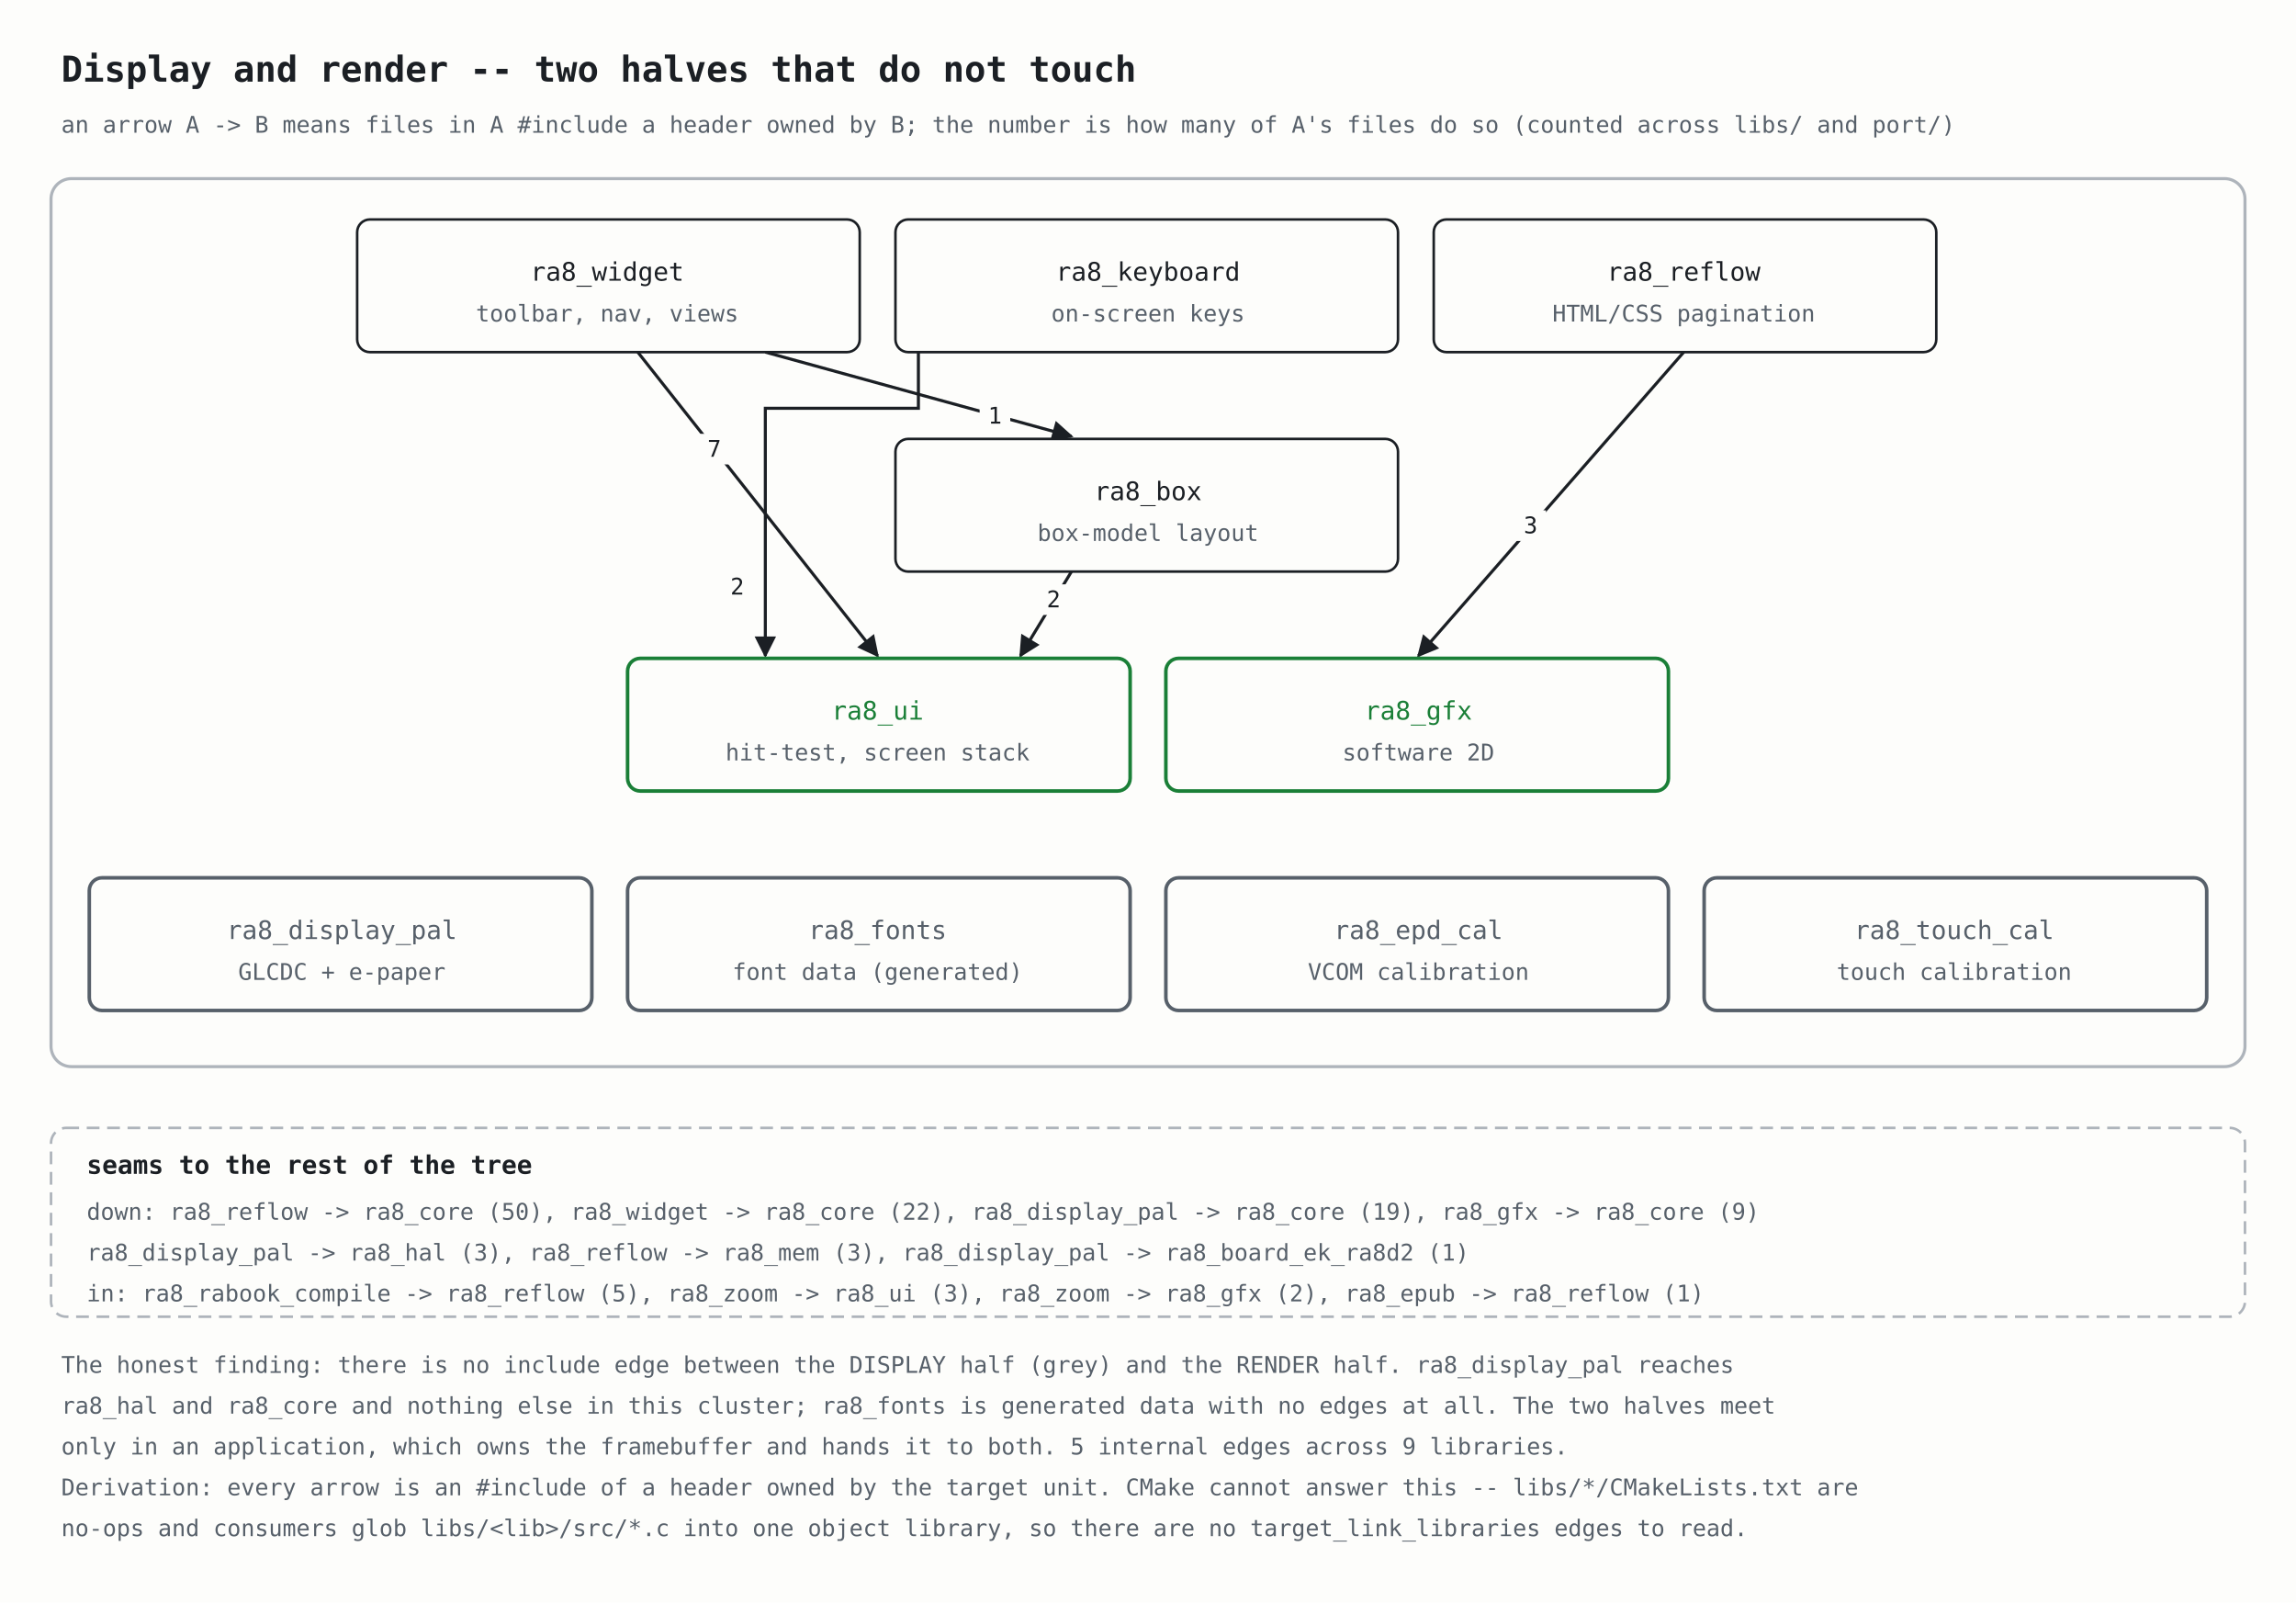
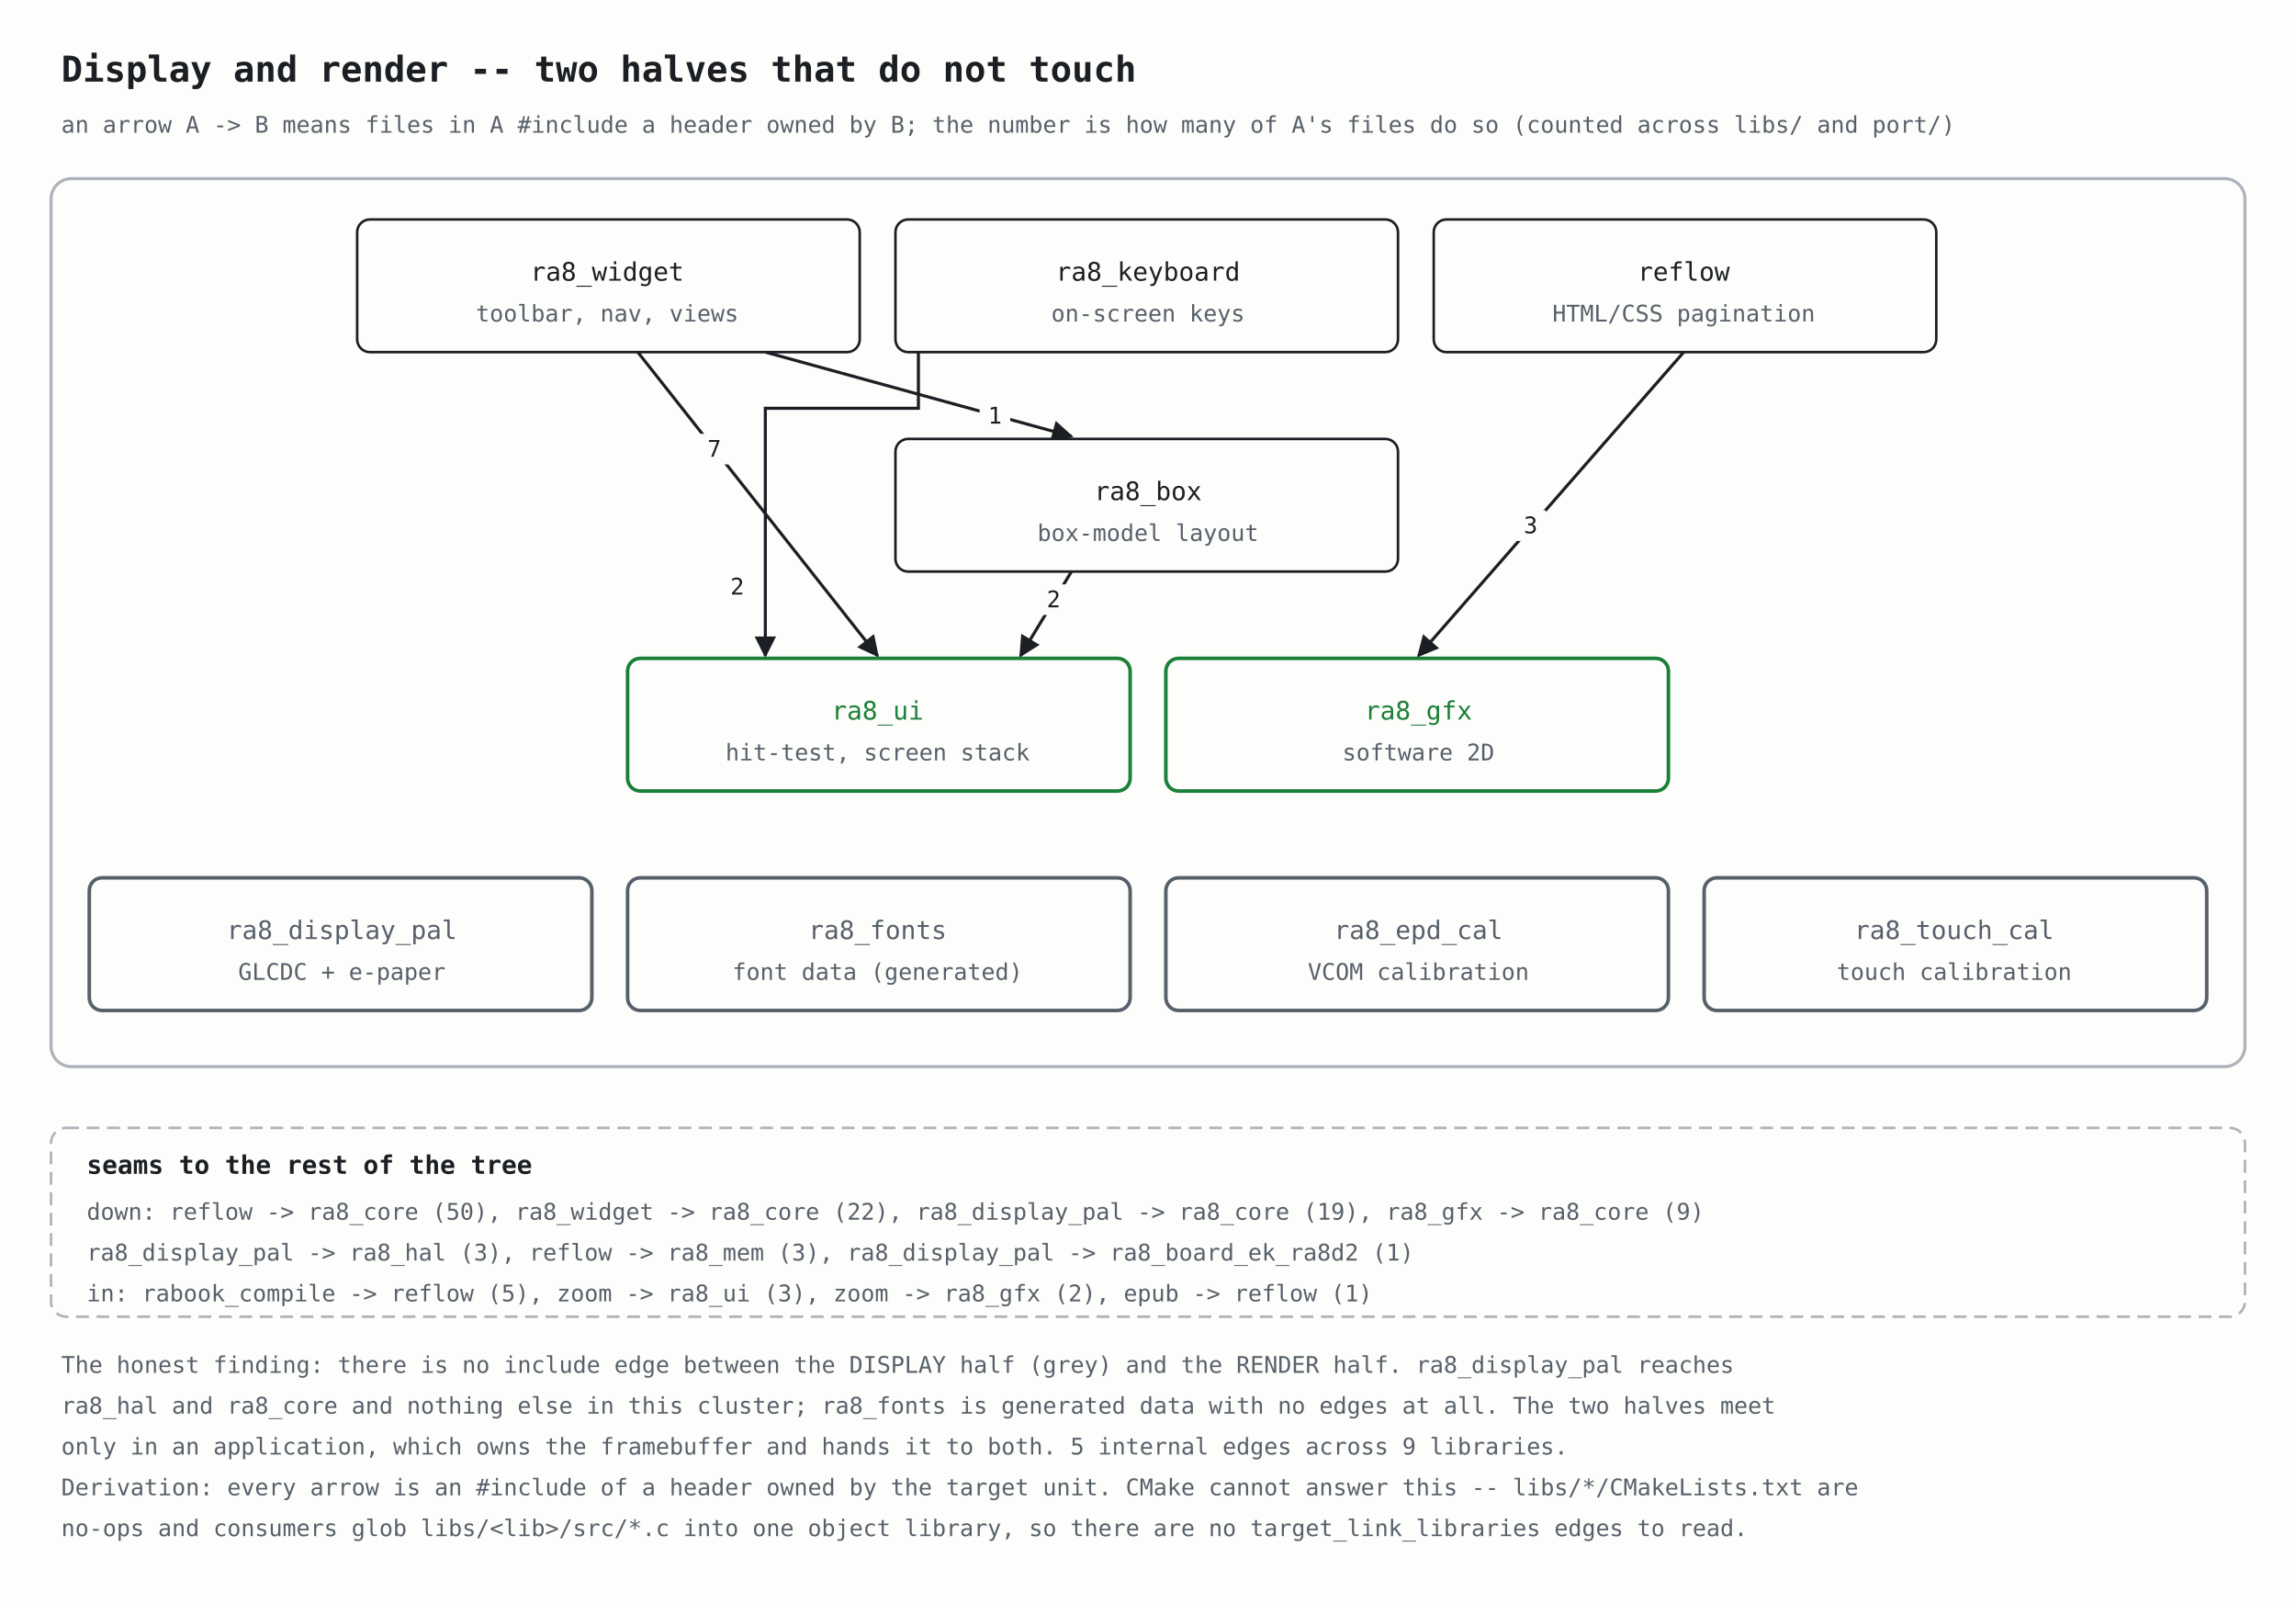
- <svg xmlns="http://www.w3.org/2000/svg" viewBox="0 0 900 628" width="900" role="img" aria-label="Display and render -- two halves that do not touch. an arrow from A to B means files in A #include a header owned by B; the number is how many of A's files do so (counted across libs/ and port/) down: ra8_reflow - to  ra8_core (50), ra8_widget - to  ra8_core (22), ra8_display_pal - to  ra8_core (19), ra8_gfx - to  ra8_core (9)       ra8_display_pal - to  ra8_hal (3), ra8_reflow - to  ra8_mem (3), ra8_display_pal - to  ra8_board_ek_ra8d2 (1) in:   ra8_rabook_compile - to  ra8_reflow (5), ra8_zoom - to  ra8_ui (3), ra8_zoom - to  ra8_gfx (2), ra8_epub - to  ra8_reflow (1) The honest finding: there is no include edge between the DISPLAY half (grey) and the RENDER half. ra8_display_pal reaches ra8_hal and ra8_core and nothing else in this cluster; ra8_fonts is generated data with no edges at all. The two halves meet only in an application, which owns the framebuffer and hands it to both. 5 internal edges across 9 libraries. Derivation: every arrow is an #include of a header owned by the target unit. CMake cannot answer this -- libs/*/CMakeLists.txt are no-ops and consumers glob libs/ lib to /src/*.c into one object library, so there are no target_link_libraries edges to read.">
+ <svg xmlns="http://www.w3.org/2000/svg" viewBox="0 0 900 628" width="900" role="img" aria-label="Display and render -- two halves that do not touch. an arrow from A to B means files in A #include a header owned by B; the number is how many of A's files do so (counted across libs/ and port/) down: reflow - to  ra8_core (50), ra8_widget - to  ra8_core (22), ra8_display_pal - to  ra8_core (19), ra8_gfx - to  ra8_core (9)       ra8_display_pal - to  ra8_hal (3), reflow - to  ra8_mem (3), ra8_display_pal - to  ra8_board_ek_ra8d2 (1) in:   rabook_compile - to  reflow (5), zoom - to  ra8_ui (3), zoom - to  ra8_gfx (2), epub - to  reflow (1) The honest finding: there is no include edge between the DISPLAY half (grey) and the RENDER half. ra8_display_pal reaches ra8_hal and ra8_core and nothing else in this cluster; ra8_fonts is generated data with no edges at all. The two halves meet only in an application, which owns the framebuffer and hands it to both. 5 internal edges across 9 libraries. Derivation: every arrow is an #include of a header owned by the target unit. CMake cannot answer this -- libs/*/CMakeLists.txt are no-ops and consumers glob libs/ lib to /src/*.c into one object library, so there are no target_link_libraries edges to read.">
  <defs>
    <marker id="aInk" viewBox="0 0 10 10" refX="9" refY="5" markerWidth="7" markerHeight="7" orient="auto-start-reverse">
      <path d="M0,0 L10,5 L0,10 z" fill="#1b1f24" />
    </marker>
    <marker id="aAcc" viewBox="0 0 10 10" refX="9" refY="5" markerWidth="7" markerHeight="7" orient="auto-start-reverse">
      <path d="M0,0 L10,5 L0,10 z" fill="#0969da" />
    </marker>
    <marker id="aGrn" viewBox="0 0 10 10" refX="9" refY="5" markerWidth="7" markerHeight="7" orient="auto-start-reverse">
      <path d="M0,0 L10,5 L0,10 z" fill="#1a7f37" />
    </marker>
    <marker id="aWrm" viewBox="0 0 10 10" refX="9" refY="5" markerWidth="7" markerHeight="7" orient="auto-start-reverse">
      <path d="M0,0 L10,5 L0,10 z" fill="#bc4c00" />
    </marker>
  </defs>
  <rect x="0" y="0" width="900" height="628" fill="#fdfdfb" />
  <g font-family="ui-monospace,SFMono-Regular,Menlo,Consolas,monospace">
    <text x="24" y="32" fill="#1b1f24" font-size="14" font-weight="bold">Display and render -- two halves that do not touch</text>
    <text x="24" y="52" fill="#57606a" font-size="9">an arrow A -&gt; B means files in A #include a header owned by B; the number is how many of A's files do so (counted across libs/ and port/)</text>
    <rect x="20" y="70" width="860" height="348" rx="8" fill="none" stroke="#aeb4bb" stroke-width="1.2" />
    <line x1="250" y1="138" x2="344" y2="257" stroke="#1b1f24" stroke-width="1.2" marker-end="url(#aInk)" />
    <rect x="274" y="170" width="12" height="12" fill="#fdfdfb" />
    <text x="280" y="179" text-anchor="middle" fill="#1b1f24" font-size="9">7</text>
    <line x1="300" y1="138" x2="420" y2="171" stroke="#1b1f24" stroke-width="1.2" marker-end="url(#aInk)" />
    <rect x="384" y="156" width="12" height="12" fill="#fdfdfb" />
    <text x="390" y="166" text-anchor="middle" fill="#1b1f24" font-size="9">1</text>
    <polyline points="360,138 360,160 300,160 300,257" fill="none" stroke="#1b1f24" stroke-width="1.2" marker-end="url(#aInk)" />
    <text x="289" y="233" text-anchor="middle" fill="#1b1f24" font-size="9">2</text>
    <line x1="660" y1="138" x2="556" y2="257" stroke="#1b1f24" stroke-width="1.2" marker-end="url(#aInk)" />
    <rect x="594" y="200" width="12" height="12" fill="#fdfdfb" />
    <text x="600" y="209" text-anchor="middle" fill="#1b1f24" font-size="9">3</text>
    <line x1="420" y1="224" x2="400" y2="257" stroke="#1b1f24" stroke-width="1.2" marker-end="url(#aInk)" />
    <rect x="407" y="229" width="12" height="12" fill="#fdfdfb" />
    <text x="413" y="238" text-anchor="middle" fill="#1b1f24" font-size="9">2</text>
    <rect x="140" y="86" width="197" height="52" rx="5" fill="#fdfdfb" stroke="#1b1f24" stroke-width="1" />
    <text x="238" y="110" text-anchor="middle" fill="#1b1f24" font-size="10">ra8_widget</text>
    <text x="238" y="126" text-anchor="middle" fill="#57606a" font-size="9">toolbar, nav, views</text>
    <rect x="351" y="86" width="197" height="52" rx="5" fill="#fdfdfb" stroke="#1b1f24" stroke-width="1" />
    <text x="450" y="110" text-anchor="middle" fill="#1b1f24" font-size="10">ra8_keyboard</text>
    <text x="450" y="126" text-anchor="middle" fill="#57606a" font-size="9">on-screen keys</text>
    <rect x="562" y="86" width="197" height="52" rx="5" fill="#fdfdfb" stroke="#1b1f24" stroke-width="1" />
-     <text x="660" y="110" text-anchor="middle" fill="#1b1f24" font-size="10">ra8_reflow</text>
+     <text x="660" y="110" text-anchor="middle" fill="#1b1f24" font-size="10">reflow</text>
    <text x="660" y="126" text-anchor="middle" fill="#57606a" font-size="9">HTML/CSS pagination</text>
    <rect x="351" y="172" width="197" height="52" rx="5" fill="#fdfdfb" stroke="#1b1f24" stroke-width="1" />
    <text x="450" y="196" text-anchor="middle" fill="#1b1f24" font-size="10">ra8_box</text>
    <text x="450" y="212" text-anchor="middle" fill="#57606a" font-size="9">box-model layout</text>
    <rect x="246" y="258" width="197" height="52" rx="5" fill="#fdfdfb" stroke="#1a7f37" stroke-width="1.4" />
    <text x="344" y="282" text-anchor="middle" fill="#1a7f37" font-size="10">ra8_ui</text>
    <text x="344" y="298" text-anchor="middle" fill="#57606a" font-size="9">hit-test, screen stack</text>
    <rect x="457" y="258" width="197" height="52" rx="5" fill="#fdfdfb" stroke="#1a7f37" stroke-width="1.4" />
    <text x="556" y="282" text-anchor="middle" fill="#1a7f37" font-size="10">ra8_gfx</text>
    <text x="556" y="298" text-anchor="middle" fill="#57606a" font-size="9">software 2D</text>
    <rect x="35" y="344" width="197" height="52" rx="5" fill="#fdfdfb" stroke="#57606a" stroke-width="1.4" />
    <text x="134" y="368" text-anchor="middle" fill="#57606a" font-size="10">ra8_display_pal</text>
    <text x="134" y="384" text-anchor="middle" fill="#57606a" font-size="9">GLCDC + e-paper</text>
    <rect x="246" y="344" width="197" height="52" rx="5" fill="#fdfdfb" stroke="#57606a" stroke-width="1.4" />
    <text x="344" y="368" text-anchor="middle" fill="#57606a" font-size="10">ra8_fonts</text>
    <text x="344" y="384" text-anchor="middle" fill="#57606a" font-size="9">font data (generated)</text>
    <rect x="457" y="344" width="197" height="52" rx="5" fill="#fdfdfb" stroke="#57606a" stroke-width="1.4" />
    <text x="556" y="368" text-anchor="middle" fill="#57606a" font-size="10">ra8_epd_cal</text>
    <text x="556" y="384" text-anchor="middle" fill="#57606a" font-size="9">VCOM calibration</text>
    <rect x="668" y="344" width="197" height="52" rx="5" fill="#fdfdfb" stroke="#57606a" stroke-width="1.4" />
    <text x="766" y="368" text-anchor="middle" fill="#57606a" font-size="10">ra8_touch_cal</text>
    <text x="766" y="384" text-anchor="middle" fill="#57606a" font-size="9">touch calibration</text>
    <rect x="20" y="442" width="860" height="74" rx="6" fill="none" stroke="#aeb4bb" stroke-width="1" stroke-dasharray="5 3" />
    <text x="34" y="460" fill="#1b1f24" font-size="10" font-weight="bold">seams to the rest of the tree</text>
-     <text x="34" y="478" fill="#57606a" font-size="9">down: ra8_reflow -&gt; ra8_core (50), ra8_widget -&gt; ra8_core (22), ra8_display_pal -&gt; ra8_core (19), ra8_gfx -&gt; ra8_core (9)</text>
-     <text x="34" y="494" fill="#57606a" font-size="9">      ra8_display_pal -&gt; ra8_hal (3), ra8_reflow -&gt; ra8_mem (3), ra8_display_pal -&gt; ra8_board_ek_ra8d2 (1)</text>
-     <text x="34" y="510" fill="#57606a" font-size="9">in:   ra8_rabook_compile -&gt; ra8_reflow (5), ra8_zoom -&gt; ra8_ui (3), ra8_zoom -&gt; ra8_gfx (2), ra8_epub -&gt; ra8_reflow (1)</text>
+     <text x="34" y="478" fill="#57606a" font-size="9">down: reflow -&gt; ra8_core (50), ra8_widget -&gt; ra8_core (22), ra8_display_pal -&gt; ra8_core (19), ra8_gfx -&gt; ra8_core (9)</text>
+     <text x="34" y="494" fill="#57606a" font-size="9">      ra8_display_pal -&gt; ra8_hal (3), reflow -&gt; ra8_mem (3), ra8_display_pal -&gt; ra8_board_ek_ra8d2 (1)</text>
+     <text x="34" y="510" fill="#57606a" font-size="9">in:   rabook_compile -&gt; reflow (5), zoom -&gt; ra8_ui (3), zoom -&gt; ra8_gfx (2), epub -&gt; reflow (1)</text>
    <text x="24" y="538" fill="#57606a" font-size="9">The honest finding: there is no include edge between the DISPLAY half (grey) and the RENDER half. ra8_display_pal reaches</text>
    <text x="24" y="554" fill="#57606a" font-size="9">ra8_hal and ra8_core and nothing else in this cluster; ra8_fonts is generated data with no edges at all. The two halves meet</text>
    <text x="24" y="570" fill="#57606a" font-size="9">only in an application, which owns the framebuffer and hands it to both. 5 internal edges across 9 libraries.</text>
    <text x="24" y="586" fill="#57606a" font-size="9">Derivation: every arrow is an #include of a header owned by the target unit. CMake cannot answer this -- libs/*/CMakeLists.txt are</text>
    <text x="24" y="602" fill="#57606a" font-size="9">no-ops and consumers glob libs/&lt;lib&gt;/src/*.c into one object library, so there are no target_link_libraries edges to read.</text>
  </g>
</svg>
